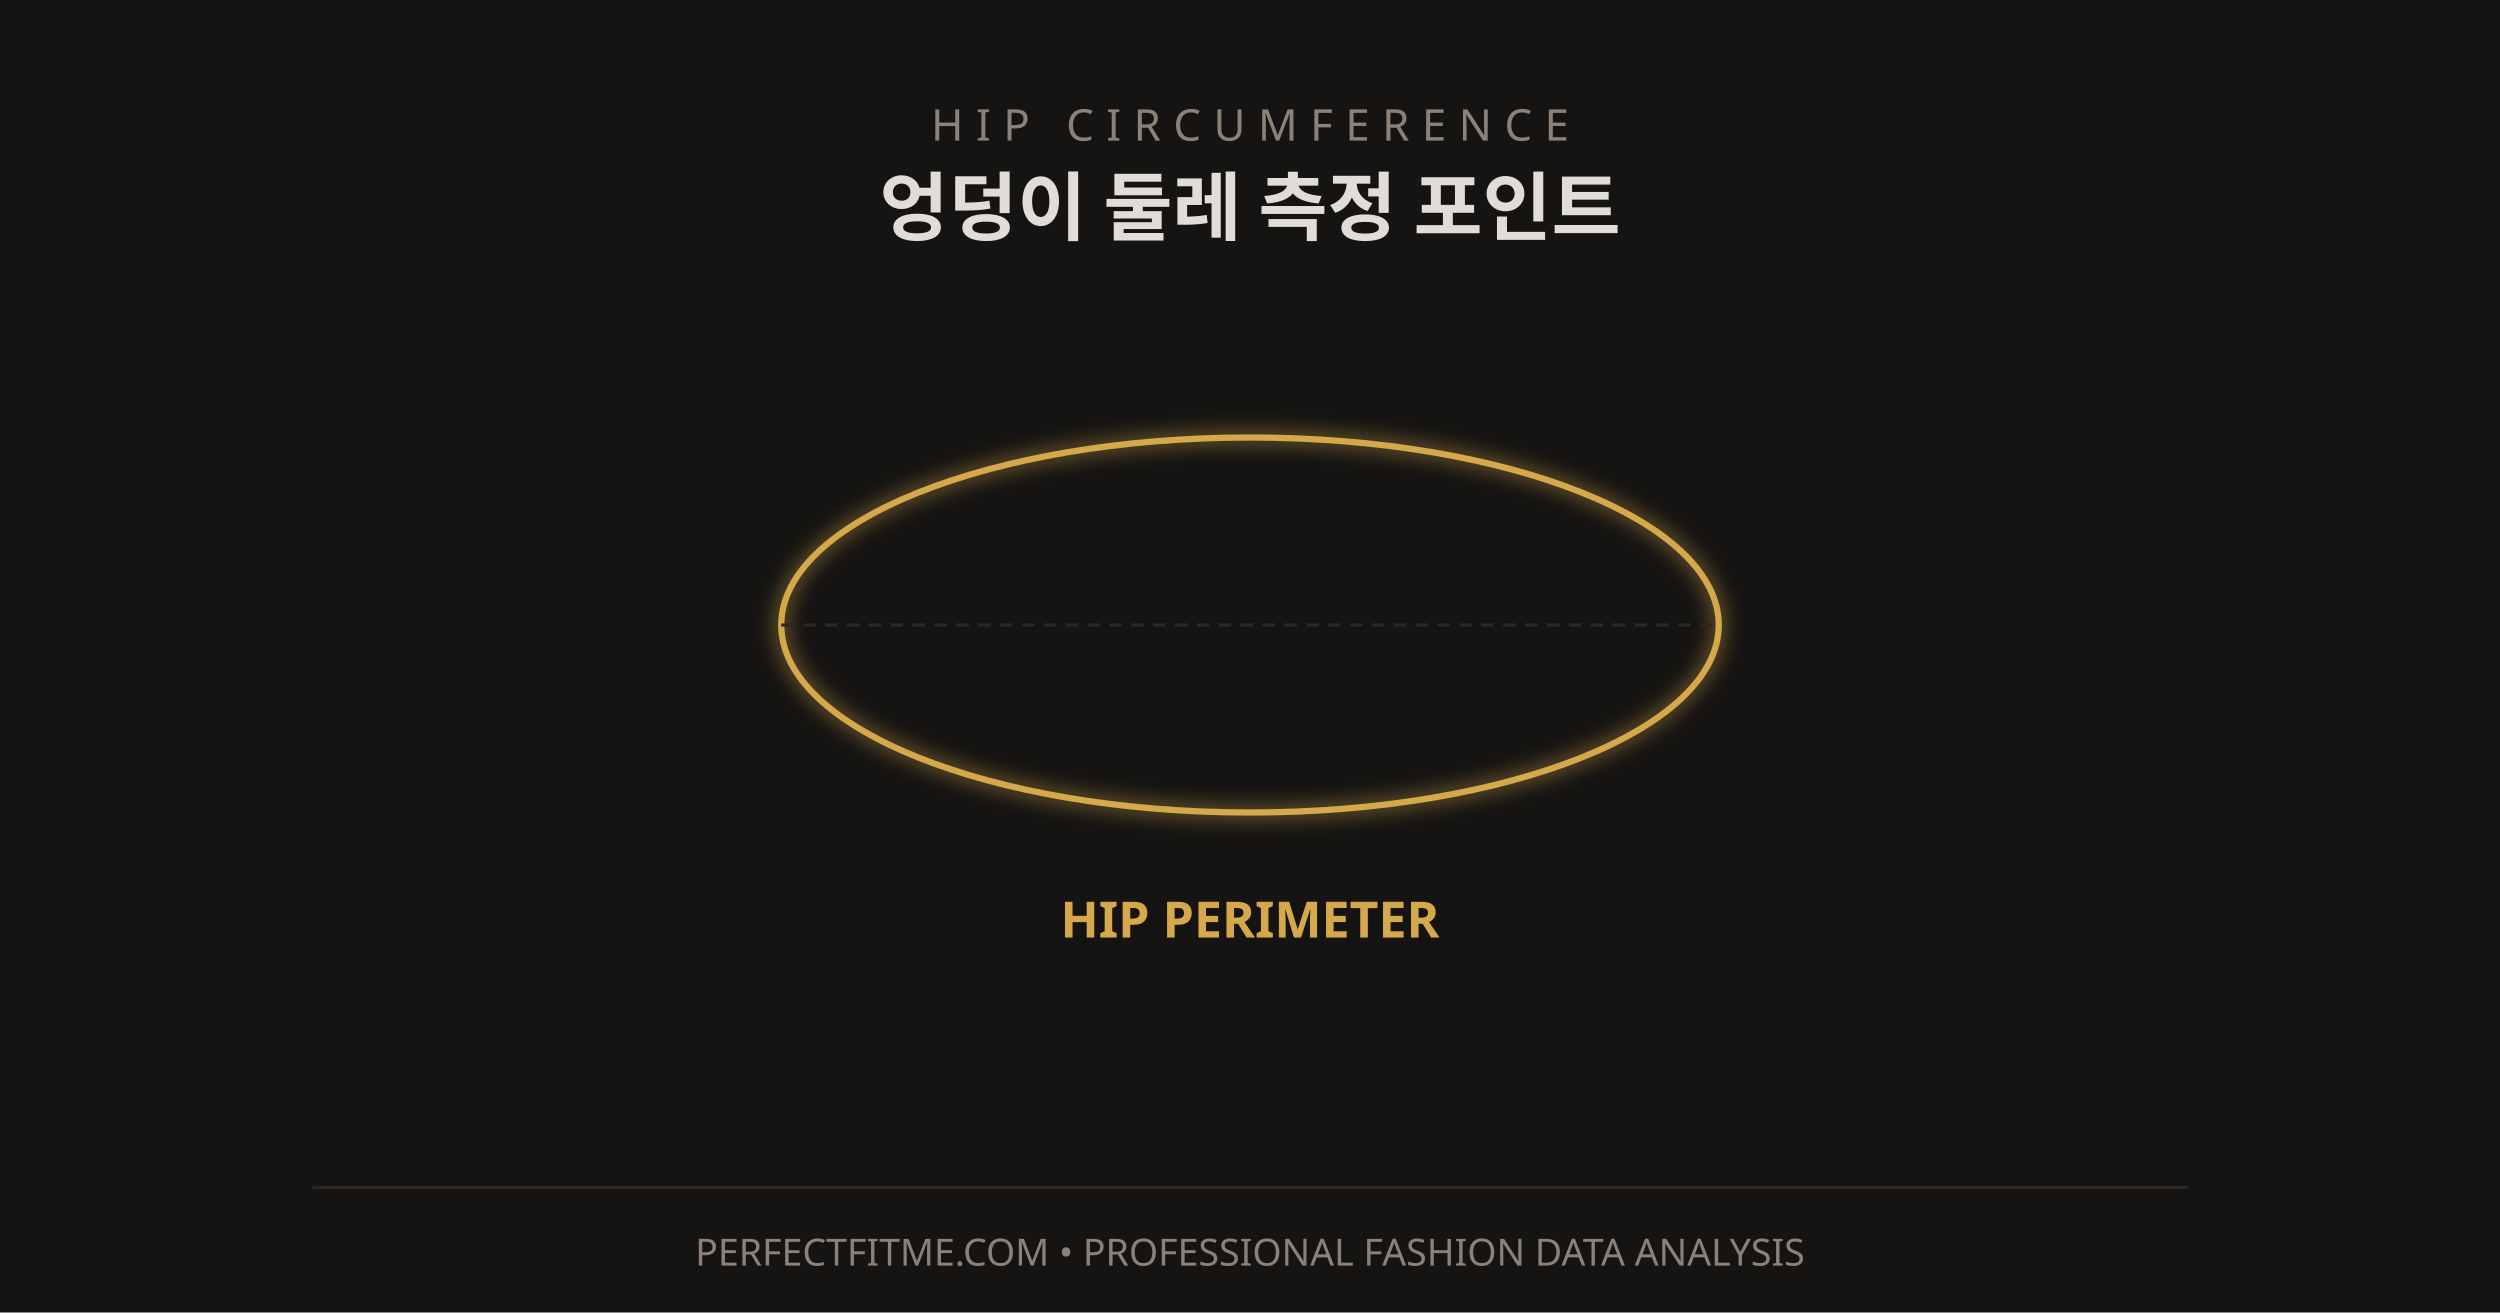
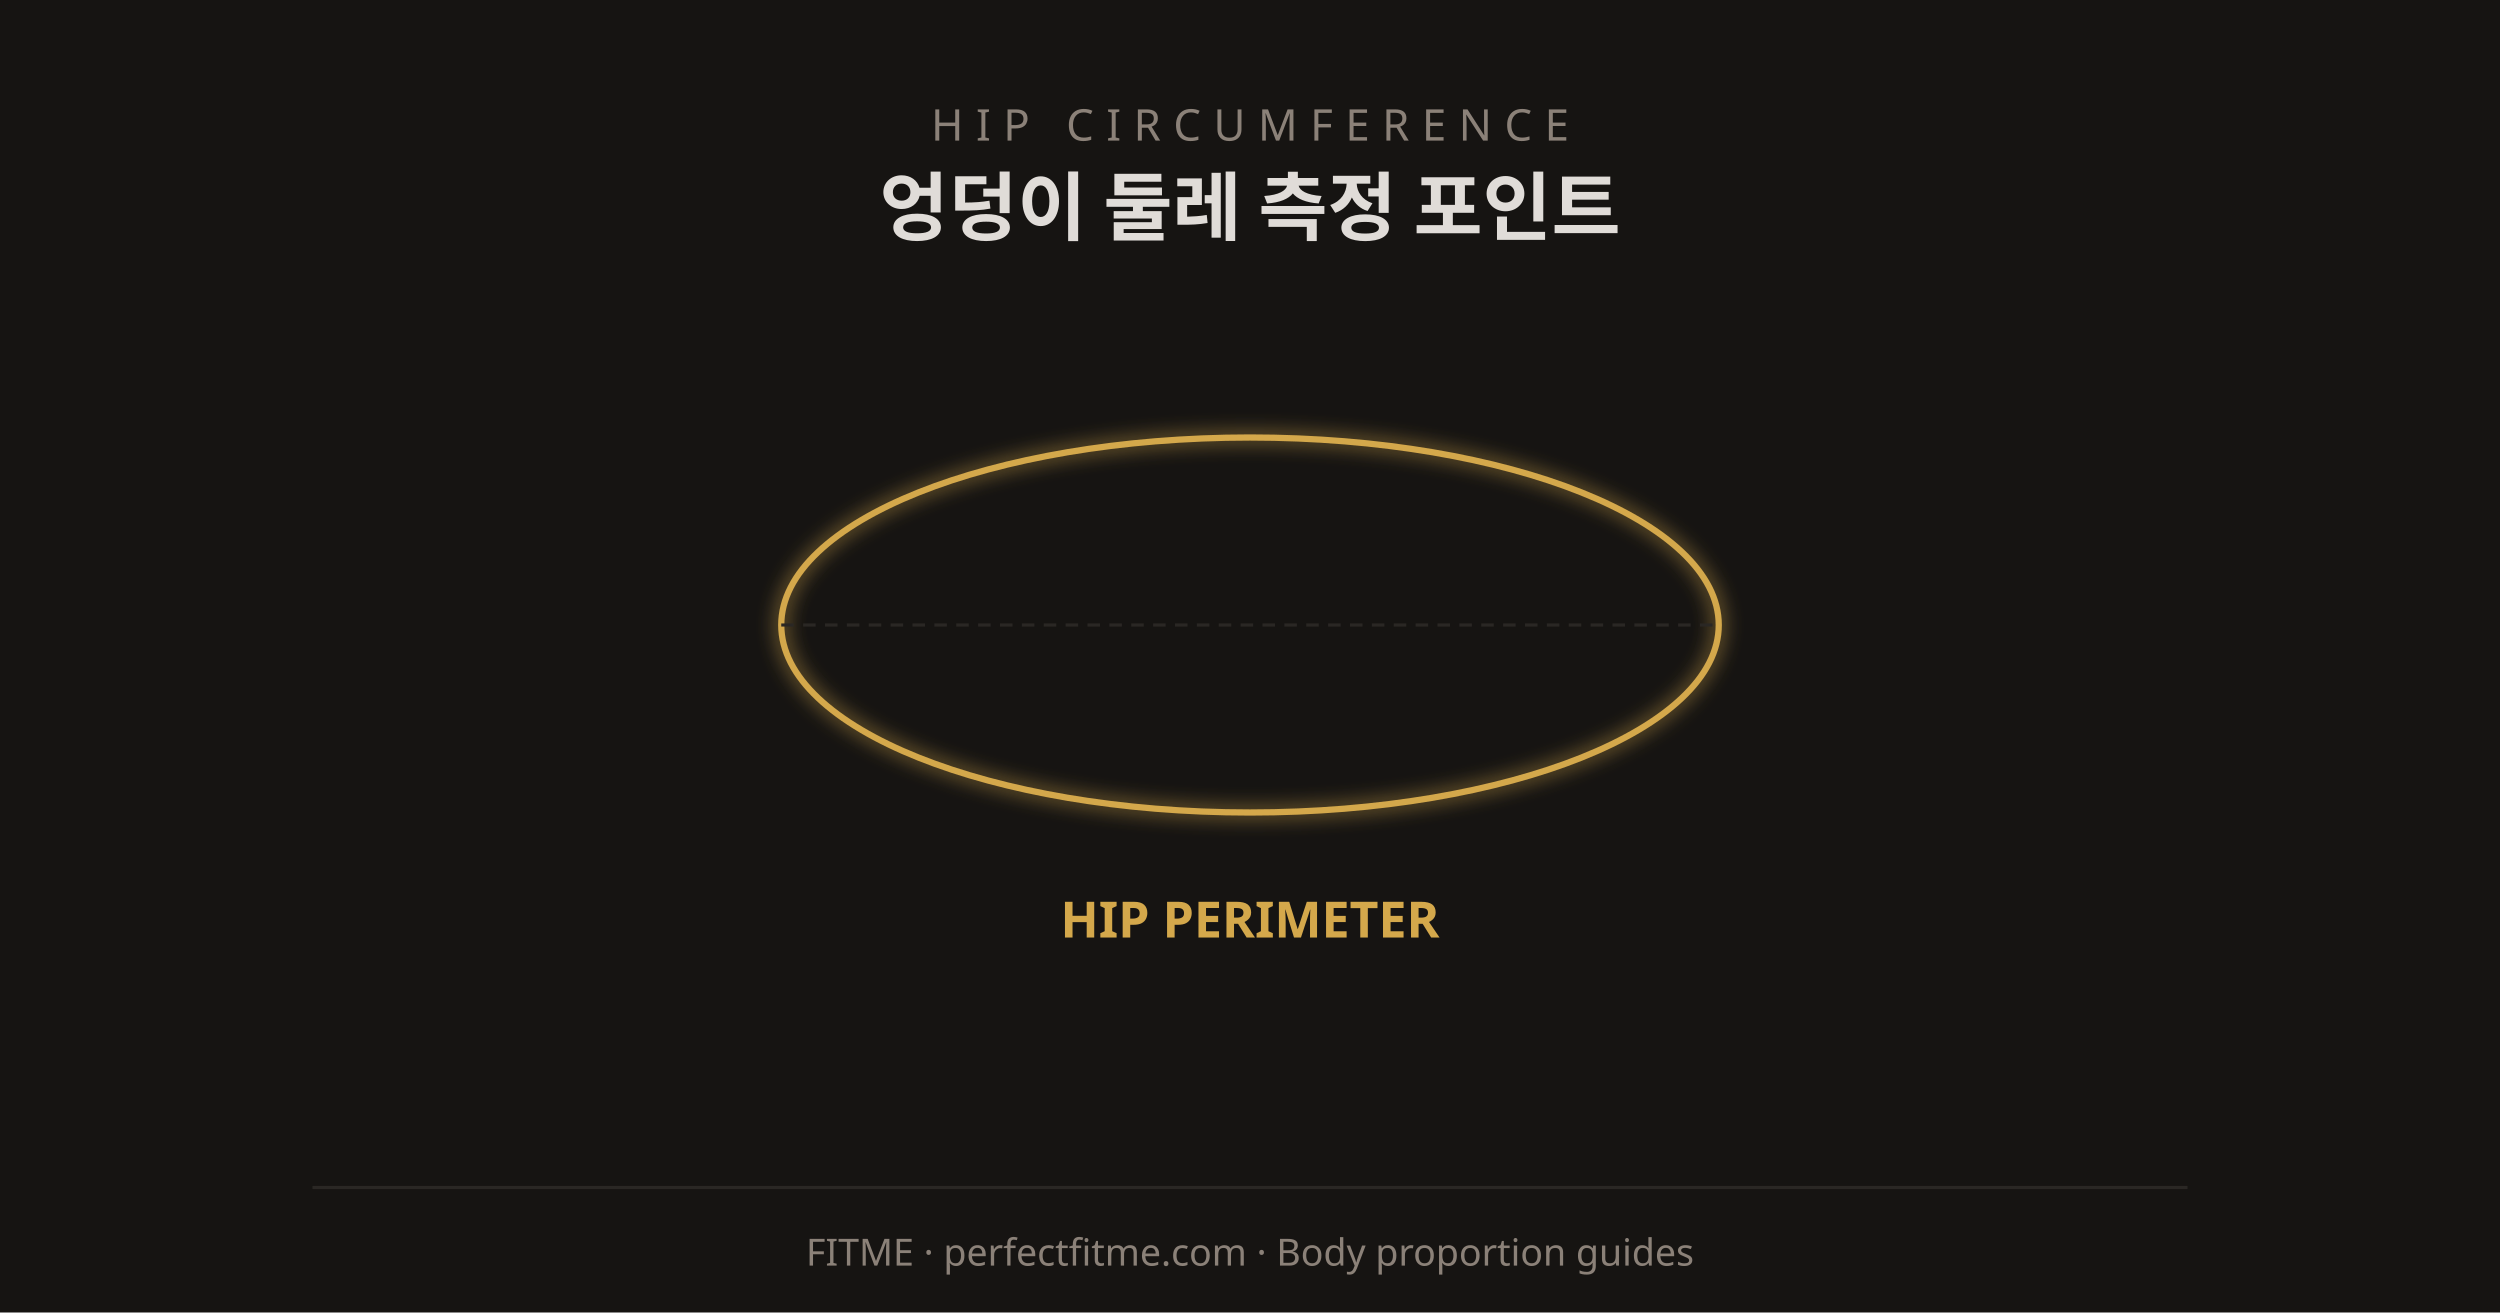
<svg xmlns="http://www.w3.org/2000/svg" viewBox="0 0 800 420" width="800" height="420">
  <defs>
    <filter id="glow" x="-20%" y="-20%" width="140%" height="140%">
      <feGaussianBlur stdDeviation="3" result="blur" />
      <feComposite in="SourceGraphic" in2="blur" operator="over" />
    </filter>
    <linearGradient id="accentGradient" x1="0%" y1="0%" x2="100%" y2="100%">
      <stop offset="0%" style="stop-color:#d4a84b;stop-opacity:1" />
      <stop offset="100%" style="stop-color:#b08d3d;stop-opacity:1" />
    </linearGradient>
    <style>
      .title { font-family: 'DM Sans', sans-serif; font-size: 24px; font-weight: 700; fill: #e0dcd8; }
      .subtitle { font-family: 'DM Sans', sans-serif; font-size: 14px; fill: #8b8178; letter-spacing: 4px; }
      .label { font-family: 'DM Sans', sans-serif; font-size: 12px; fill: #8b8178; }
      .accent-text { font-family: 'DM Sans', sans-serif; font-size: 16px; font-weight: 700; fill: #d4a84b; }
      .line { stroke: #2a2724; stroke-width: 1; }
      .accent-line { stroke: #d4a84b; stroke-width: 2; fill: none; filter: url(#glow); }
      .dashed { stroke-dasharray: 4, 3; }
    </style>
  </defs>
  <rect width="800" height="420" fill="#161412" />
  <text x="400" y="45" text-anchor="middle" class="subtitle">HIP CIRCUMFERENCE</text>
  <text x="400" y="75" text-anchor="middle" class="title">엉덩이 둘레 측정 포인트</text>
  <g transform="translate(300,150)">
    <ellipse cx="100" cy="50" rx="150" ry="60" class="accent-line" />
    <line x1="-50" y1="50" x2="250" y2="50" class="line dashed" />
    <text x="100" y="150" text-anchor="middle" class="accent-text">HIP PERIMETER</text>
  </g>
  <line x1="100" y1="380" x2="700" y2="380" class="line" />
-   <text x="400" y="405" text-anchor="middle" class="label">PERFECTFITME.COM • PROFESSIONAL FASHION DATA ANALYSIS</text>
+   <text x="400" y="405" text-anchor="middle" class="label">FITME · perfectfitme.com · Body proportion guides</text>
</svg>
